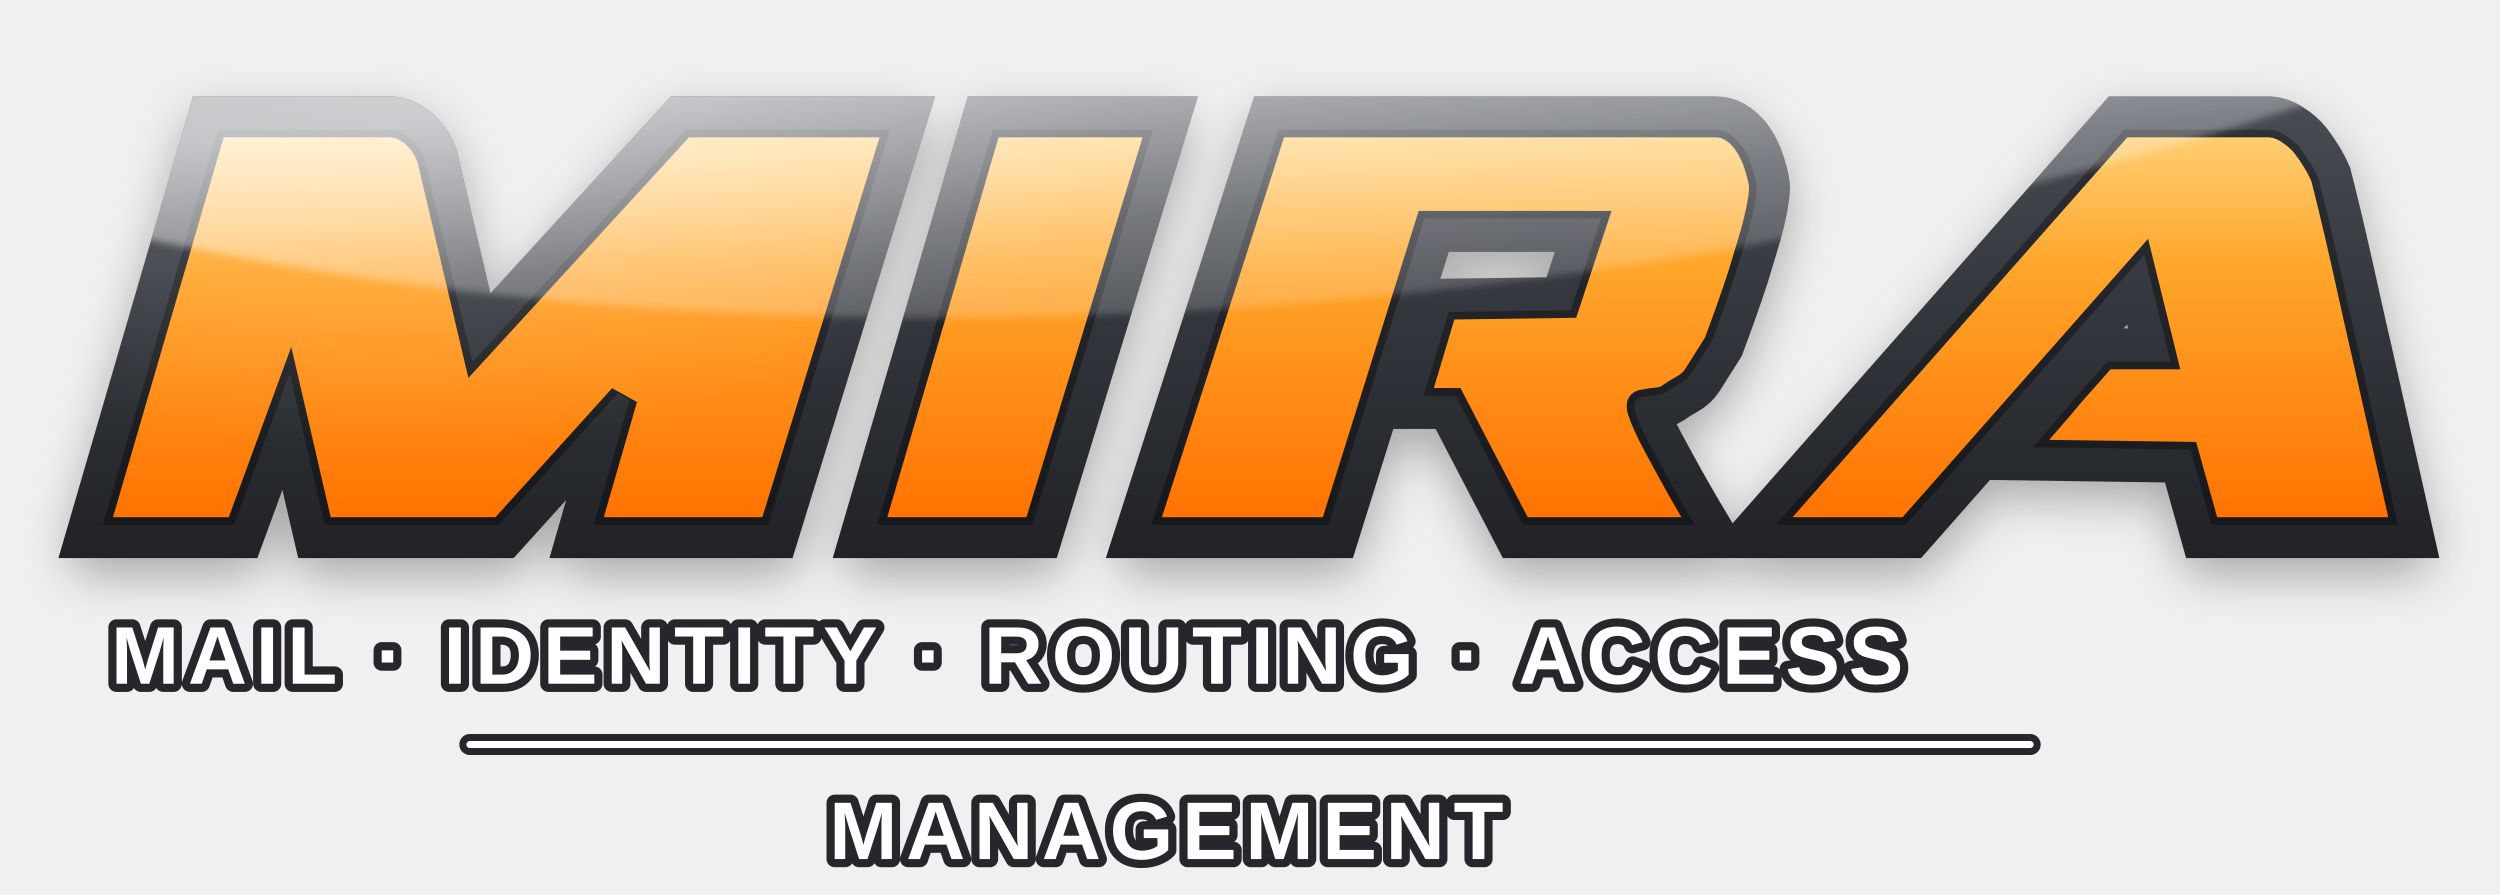
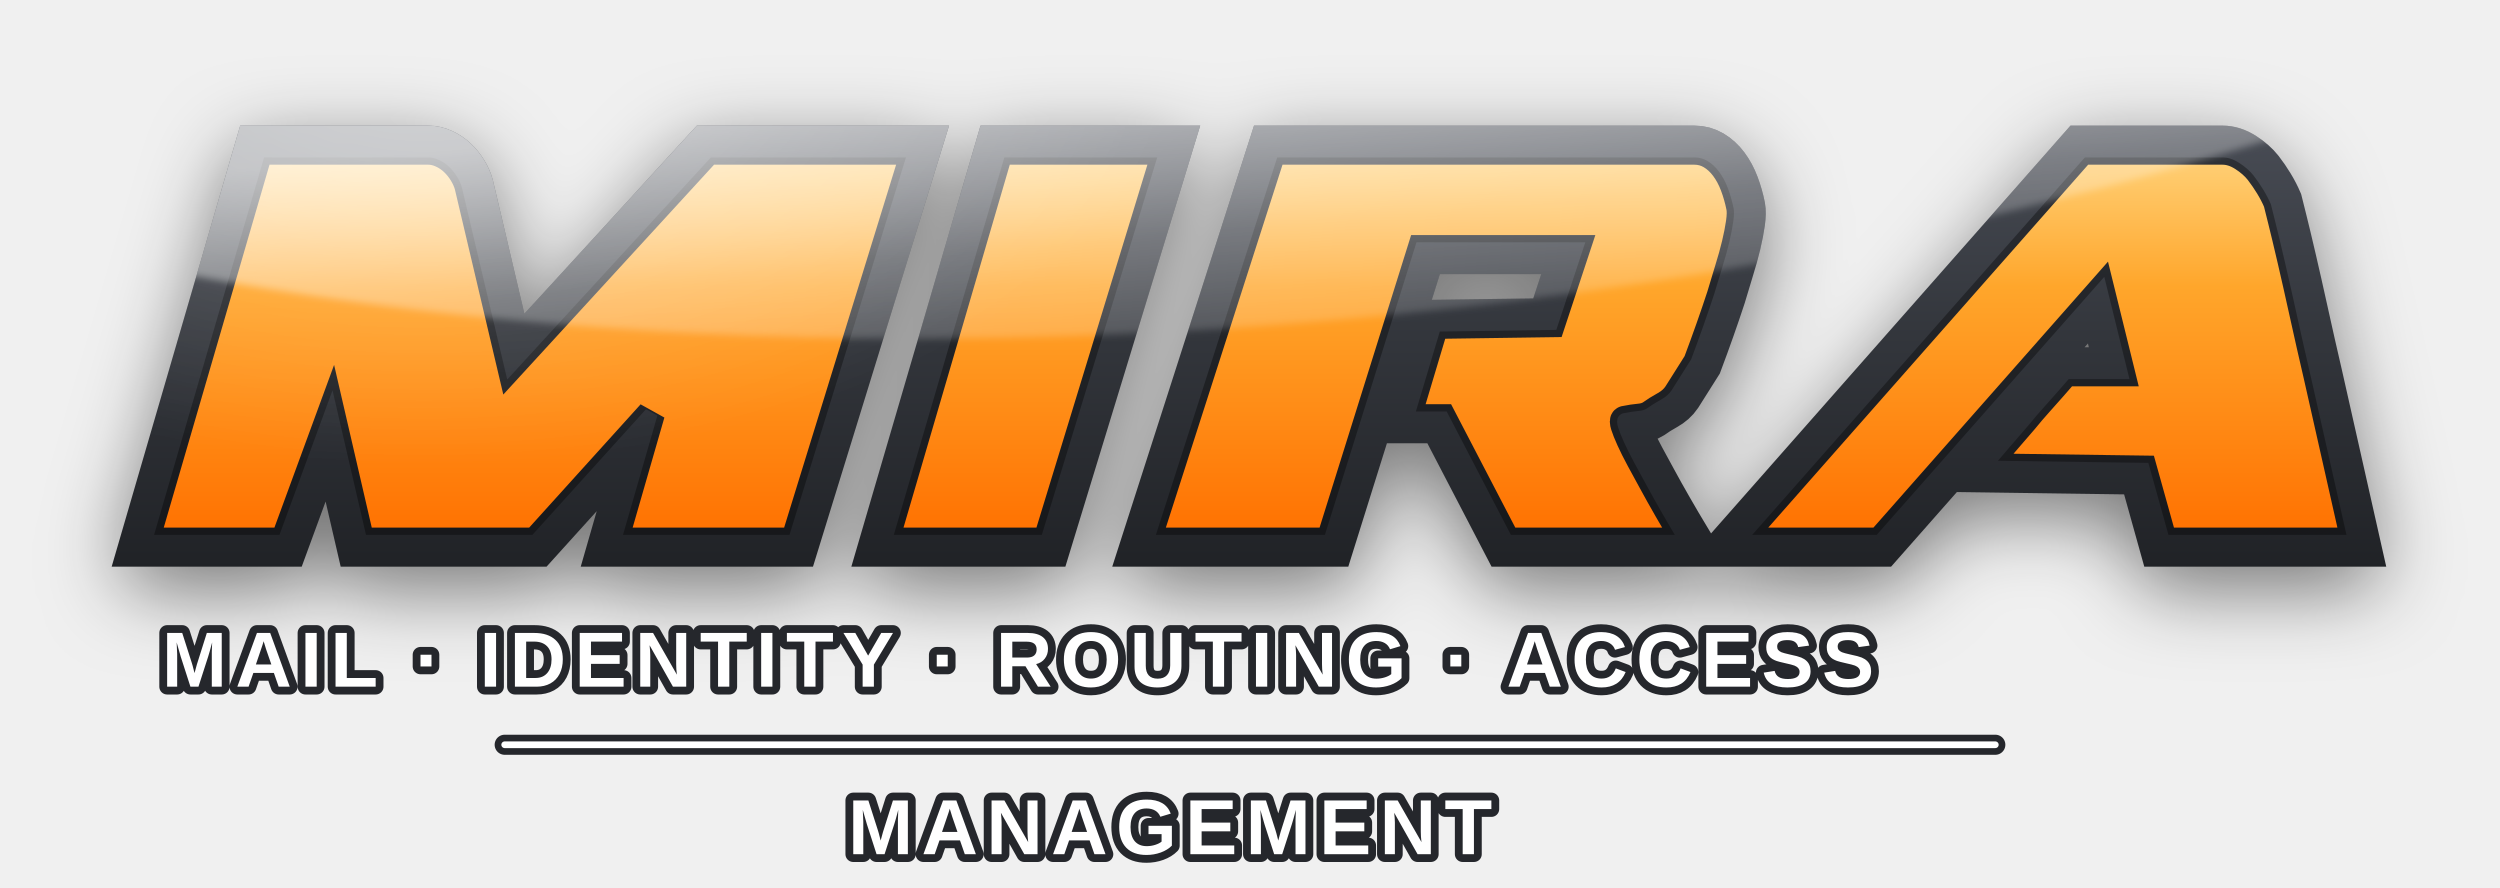
- <svg xmlns="http://www.w3.org/2000/svg" viewBox="4.0 6 427.8 153" role="img" aria-label="MIRA – Mail · Identity · Routing · Access">
+ <svg xmlns="http://www.w3.org/2000/svg" viewBox="-6.0 0 447.8 159" role="img" aria-label="MIRA – Mail · Identity · Routing · Access">
  <defs>
    <path id="b" d="M20 97L40.40 27L70.70 27Q71.90 27 73.10 27.55Q74.30 28.10 75.25 29Q76.20 29.90 76.90 31.05Q77.60 32.20 77.90 33.30L85.50 65.50L120.80 27L157.90 27L136.30 97L104 97L110.60 74.10L89.90 97L58.60 97L53.30 74.10L44.90 97ZM181.50 97L152.50 97L173 27L202.90 27ZM232.20 97L199.40 97L221.90 27L297.50 27Q299.10 27 300.45 27.80Q301.80 28.60 302.85 30Q303.90 31.40 304.60 33.25Q305.30 35.10 305.70 37.10L305.70 37.10Q305.90 38.10 305.65 39.85Q305.40 41.60 304.90 43.70Q304.40 45.80 303.65 48.20Q302.90 50.60 302.20 53L302.20 53Q300.40 58.50 298 64.90L298 64.90L294.40 70.60Q293.60 71.80 292.15 72.60Q290.70 73.40 289.60 74.20L289.60 74.20Q288.80 74.70 287.65 74.80Q286.50 74.90 285 75.20L285 75.20Q284.70 75.30 285 76.25Q285.30 77.20 286 78.75Q286.70 80.30 287.75 82.25Q288.80 84.20 289.90 86.20L289.90 86.20Q292.50 91 296.10 97L296.10 97L263.90 97L252.40 74.90L246 74.90L251 58.20L271.90 57.90L276.30 44.60L248.60 44.60L232.20 97ZM330.70 97L305.20 97L366.90 27L392.10 27Q393.90 27 395.70 28.15Q397.50 29.30 398.60 30.70L398.60 30.70Q399.60 32 400.45 33.40Q401.30 34.80 401.90 36.20L401.90 36.20Q402 36.60 402.70 39.40Q403.40 42.20 404.40 46.50Q405.40 50.80 406.60 56.25Q407.80 61.70 409.10 67.30L409.10 67.30Q412.10 80.50 415.80 97L415.80 97L381.50 97L377.90 84.10L349.30 83.70Q353.30 79 356.60 75.20L356.60 75.20Q357.90 73.60 359.25 72.10Q360.60 70.60 361.65 69.40Q362.70 68.20 363.35 67.45Q364 66.70 364 66.70L364 66.70L373.90 66.70L370.30 52.10L330.70 97Z" />
    <linearGradient id="rahmen" x1="0" y1="18" x2="0" y2="102" gradientUnits="userSpaceOnUse">
      <stop offset="0" stop-color="#4b4f58" />
      <stop offset=".5" stop-color="#33363c" />
      <stop offset="1" stop-color="#202226" />
    </linearGradient>
    <linearGradient id="seele" x1="0" y1="26" x2="0" y2="96" gradientUnits="userSpaceOnUse">
      <stop offset="0" stop-color="#ffd27a" />
      <stop offset=".35" stop-color="#ffa62b" />
      <stop offset="1" stop-color="#ff7000" />
    </linearGradient>
    <radialGradient id="sonne" cx="70" cy="10" r="190" gradientUnits="userSpaceOnUse" gradientTransform="translate(70 10) scale(1 .55) translate(-70 -10)">
      <stop offset="0" stop-color="#fff" stop-opacity=".6" />
      <stop offset=".35" stop-color="#fff" stop-opacity=".22" />
      <stop offset=".7" stop-color="#fff" stop-opacity="0" />
    </radialGradient>
    <linearGradient id="spiegel" x1="0" y1="14" x2="0" y2="62" gradientUnits="userSpaceOnUse">
      <stop offset="0" stop-color="#fff" stop-opacity=".62" />
      <stop offset=".55" stop-color="#fff" stop-opacity=".3" />
      <stop offset="1" stop-color="#fff" stop-opacity=".14" />
    </linearGradient>
    <filter id="bogenweich" filterUnits="userSpaceOnUse" x="-100" y="-300" width="700" height="450">
      <feGaussianBlur stdDeviation=".7" />
    </filter>
    <filter id="hinterweich" filterUnits="userSpaceOnUse" x="-50" y="-20" width="600" height="200">
-       <feGaussianBlur stdDeviation="4" />
+       <feGaussianBlur stdDeviation="7" />
    </filter>
    <mask id="form" maskUnits="userSpaceOnUse" x="-50" y="0" width="600" height="150">
      <use href="#b" fill="#fff" stroke="#fff" stroke-width="9" stroke-linejoin="miter" />
    </mask>
    <mask id="fase" maskUnits="userSpaceOnUse" x="-50" y="0" width="600" height="150">
      <use href="#b" fill="#fff" stroke="#000" stroke-width="2.4" stroke-linejoin="miter" />
    </mask>
    <mask id="kern" maskUnits="userSpaceOnUse" x="-50" y="0" width="600" height="150">
      <use href="#b" fill="#fff" stroke="#000" stroke-width="5" stroke-linejoin="miter" />
    </mask>
  </defs>
-   <style>.hinterschein{fill:#000;stroke:#000;opacity:.3;transform:translate(0,3px)}</style>
+   <style>.hinterschein{fill:#000;stroke:#000;opacity:.5;transform:translate(0,4px)}</style>
  <use href="#b" class="hinterschein" stroke-width="9" stroke-linejoin="round" filter="url(#hinterweich)" />
  <use href="#b" fill="url(#rahmen)" stroke="url(#rahmen)" stroke-width="9" stroke-linejoin="miter" />
  <use href="#b" fill="#000" fill-opacity=".35" mask="url(#fase)" />
  <g mask="url(#kern)">
    <use href="#b" fill="#b54a00" />
    <use href="#b" fill="url(#seele)" transform="translate(0 .9)" />
  </g>
  <rect x="-50" y="0" width="600" height="110" fill="url(#sonne)" opacity=".6" mask="url(#form)" />
  <g mask="url(#form)">
-     <ellipse cx="218" cy="-110" rx="364" ry="168" transform="rotate(-5 218 -110)" fill="url(#spiegel)" filter="url(#bogenweich)" />
+     <ellipse cx="218" cy="-110" rx="381" ry="168" transform="rotate(-5 218 -110)" fill="url(#spiegel)" filter="url(#bogenweich)" />
  </g>
  <text x="23.0" y="123" textLength="389.8" font-family="'Segoe UI Semibold','Segoe UI',Arial,Helvetica,sans-serif" font-size="14" font-weight="600" fill="#ffffff" stroke="#25272c" stroke-width="2.8" stroke-linejoin="round" paint-order="stroke" letter-spacing="1.5" lengthAdjust="spacing">MAIL · IDENTITY · ROUTING · ACCESS</text>
  <path d="M84.4 133.4H351.4" stroke="#25272c" stroke-width="3.6" stroke-linecap="round" />
  <path d="M84.4 133.4H351.4" stroke="#ffffff" stroke-width="1.2" stroke-linecap="round" />
  <text x="145.9" y="153" textLength="144.0" font-family="'Segoe UI Semibold','Segoe UI',Arial,Helvetica,sans-serif" font-size="14" font-weight="600" fill="#ffffff" stroke="#25272c" stroke-width="2.8" stroke-linejoin="round" paint-order="stroke" letter-spacing="1.5" lengthAdjust="spacing">MANAGEMENT</text>
</svg>
